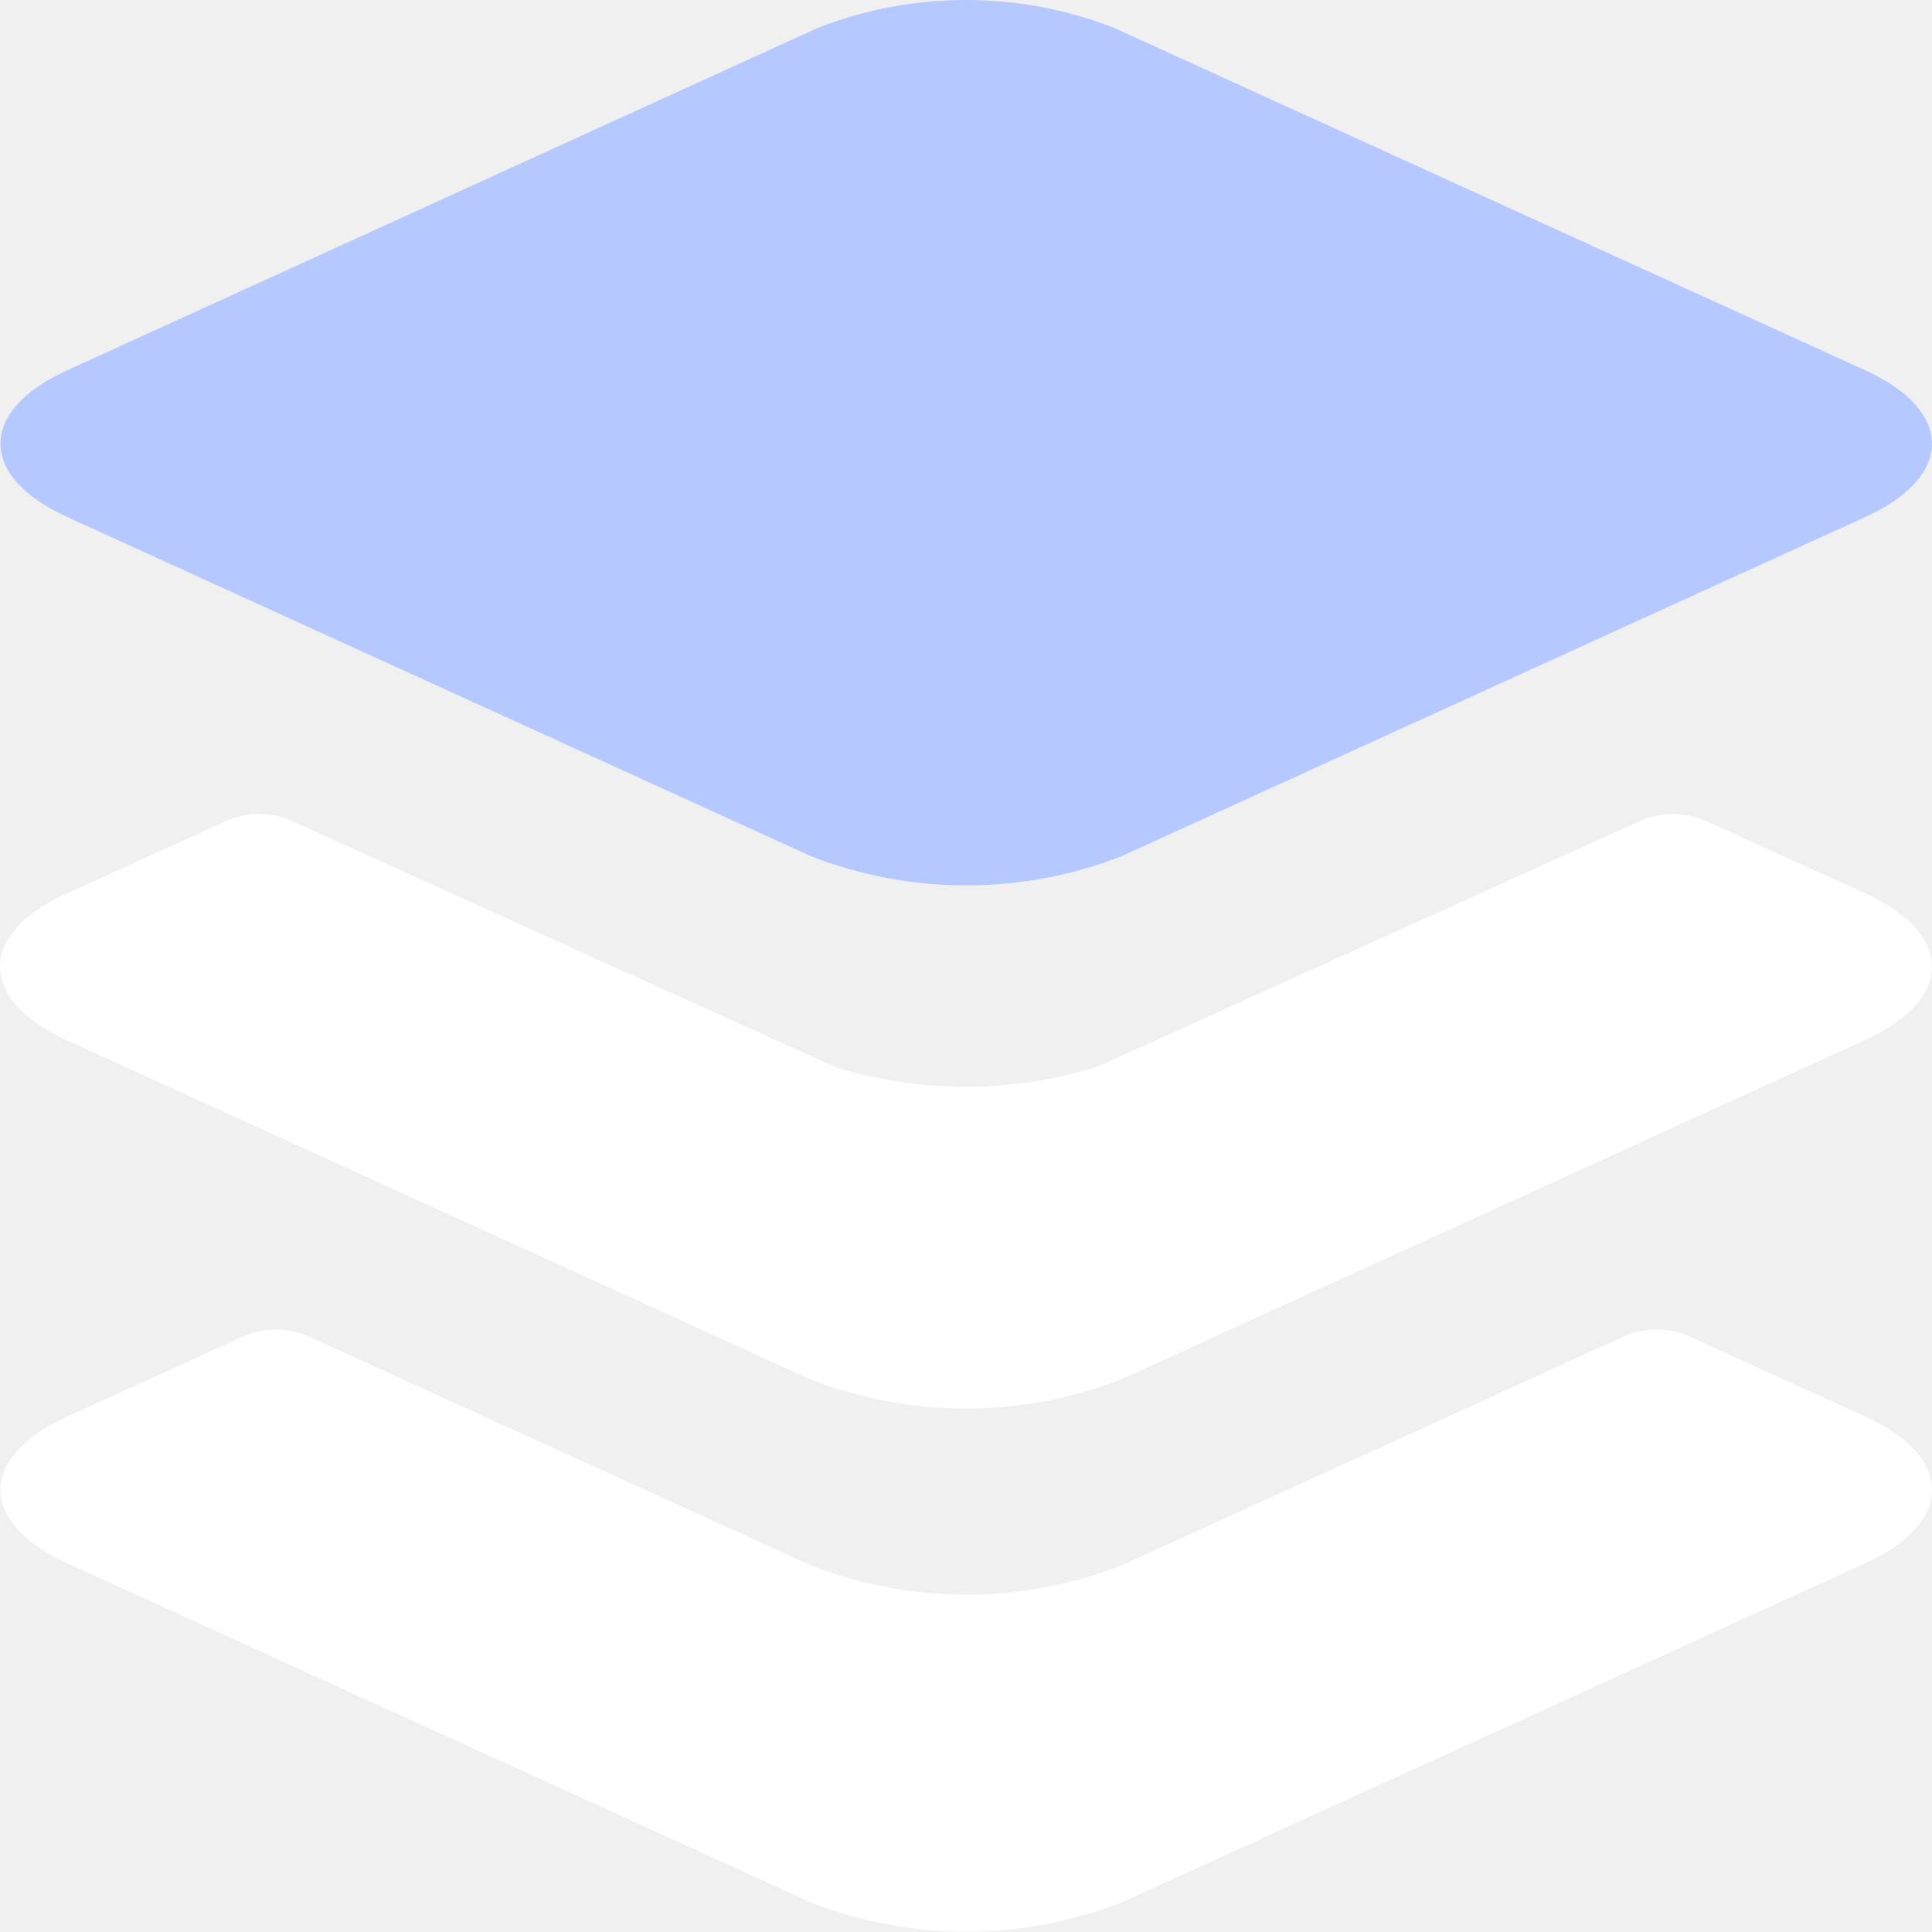
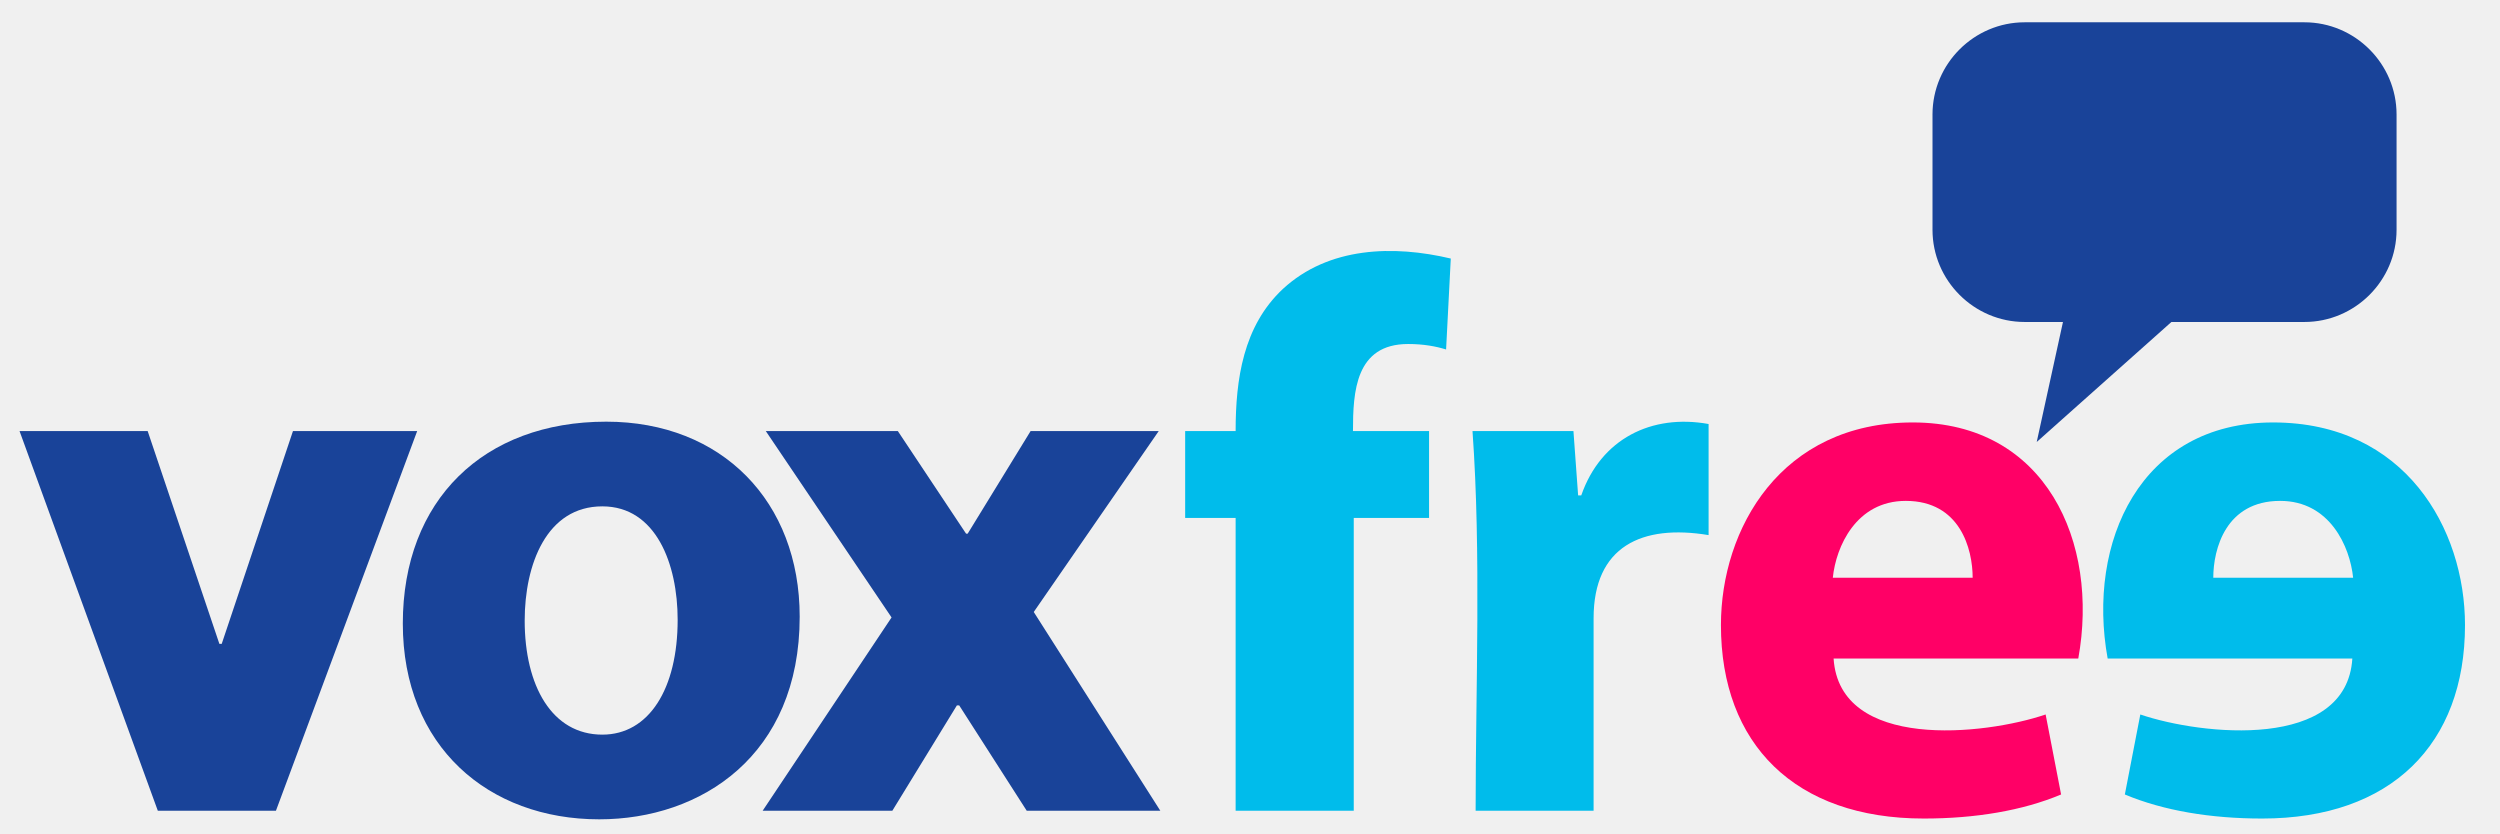
- <svg xmlns="http://www.w3.org/2000/svg" width="311.983" height="311.929" viewBox="0 0 311.983 311.929">
-   <g id="Icon_ionic-ios-apps" data-name="Icon ionic-ios-apps" transform="translate(-4.494 -4.496)">
-     <path id="Path_9" data-name="Path 9" d="M305.678,64.318,184.327,9a65.721,65.721,0,0,0-47.842,0L15.22,64.318c-14.293,6.5-14.293,17.117,0,23.639l120.221,54.826a69.059,69.059,0,0,0,50.033,0L305.687,87.956C319.971,81.46,319.971,70.822,305.678,64.318Z" transform="translate(0.07 0)" fill="#b5c8ff" />
-     <g id="Group_1" data-name="Group 1" transform="translate(4.493 135.941)">
-       <path id="Path_10" data-name="Path 10" d="M135.441,61.195,54.375,24.239a13.18,13.18,0,0,0-10.8,0L15.22,37.154C.927,43.65.927,54.271,15.22,60.792l120.221,54.826a69.058,69.058,0,0,0,50.033,0L305.687,60.792c14.293-6.5,14.293-17.117,0-23.639L277.341,24.239a13.18,13.18,0,0,0-10.8,0L185.474,61.195A69.058,69.058,0,0,1,135.441,61.195Z" transform="translate(-4.423 60.176)" fill="#fff" />
-       <path id="Path_11" data-name="Path 11" d="M305.757,28.732,280,17.033a12.992,12.992,0,0,0-10.724,0l-87.724,39.72a71.712,71.712,0,0,1-42.159,0L51.681,17.033a12.992,12.992,0,0,0-10.724,0l-25.744,11.7C.92,35.228.92,45.849,15.213,52.371L135.426,107.2a69.058,69.058,0,0,0,50.033,0L305.671,52.371C320.049,45.866,320.049,35.228,305.757,28.732Z" transform="translate(-4.493 -15.875)" fill="#fff" />
-     </g>
+ <svg xmlns="http://www.w3.org/2000/svg" xml:space="preserve" width="360px" height="120px" version="1.1" style="shape-rendering:geometricPrecision; text-rendering:geometricPrecision; image-rendering:optimizeQuality; fill-rule:evenodd; clip-rule:evenodd" viewBox="93 117 160 5">
+   <g>
+     <path fill="#FF0066" d="M226.01 134.98c1.35,-7.44 -2.07,-15.11 -10.59,-15.11 -8.45,0 -12.28,6.81 -12.28,12.97 0,7.61 4.73,12.38 12.98,12.38 3.28,0 6.31,-0.5 8.79,-1.54l-0.99 -5.12c-3.94,1.34 -13.19,2.32 -13.57,-3.58l15.66 0zm-15.71 -5.17c0.2,-1.99 1.49,-4.92 4.67,-4.92 3.48,0 4.28,3.08 4.28,4.92l-8.95 0z" />
+     <path fill="#00BCEB" d="M179.64 144.72l0 -18.74 4.82 0 0 -5.56 -4.87 0c0,-2.52 0.16,-5.57 3.53,-5.57 0.99,0 1.79,0.15 2.43,0.35l0.3 -5.82c-3.67,-0.87 -7.81,-0.76 -10.74,1.94 -2.55,2.38 -3.03,5.8 -3.03,9.1l-3.23 0 0 5.56 3.23 0 0 18.74 7.56 0zm48.25 -9.74c-1.35,-7.44 2.08,-15.11 10.59,-15.11 8.45,0 12.28,6.81 12.28,12.97 0,7.61 -4.72,12.38 -12.98,12.38 -3.28,0 -6.31,-0.5 -8.79,-1.54l0.99 -5.12c3.94,1.34 13.2,2.32 13.57,-3.58l-15.66 0zm15.71 -5.17c-0.2,-1.99 -1.49,-4.92 -4.67,-4.92 -3.48,0 -4.28,3.08 -4.28,4.92l8.95 0zm-56.16 14.91l7.55 0 0 -12.32c0,-4.6 3.09,-6.03 7.36,-5.32l0 -7.11c-3.64,-0.66 -6.89,0.94 -8.15,4.57l-0.2 0 -0.3 -4.12 -6.46 0c0.56,7.83 0.2,16.4 0.2,24.3z" />
+     <path fill="#194399" d="M142.01 120.42l8.05 11.93 -8.25 12.37 8.3 0 4.13 -6.74 0.15 0 4.32 6.74 8.55 0 -8.1 -12.72 8 -11.58 -8.2 0 -4.03 6.57 -0.1 0 -4.37 -6.57 -8.45 0zm-47.76 0l8.85 24.3 7.56 0 9.04 -24.3 -7.95 0 -4.56 13.62 -0.15 0 -4.59 -13.62 -8.2 0zm37.55 -0.6c-7.85,0 -13.02,5.02 -13.02,12.92 0,7.86 5.47,12.53 12.57,12.53 6.52,0 12.83,-4.08 12.83,-12.97 0,-7.36 -4.97,-12.48 -12.38,-12.48zm-0.25 5.42c3.43,0 4.82,3.68 4.82,7.26 0,4.42 -1.84,7.35 -4.82,7.35 -3.23,0 -4.97,-3.13 -4.97,-7.3 0,-3.58 1.39,-7.31 4.97,-7.31z" />
+     <path fill="#194399" d="M222.58 94.26l17.9 0c3.24,0 5.9,2.65 5.9,5.9l0 7.38c0,3.25 -2.66,5.9 -5.9,5.9l-8.51 0 -8.62 7.68 1.68 -7.68 -2.45 0c-3.24,0 -5.9,-2.65 -5.9,-5.9l0 -7.38c0,-3.25 2.66,-5.9 5.9,-5.9z" />
  </g>
</svg>
